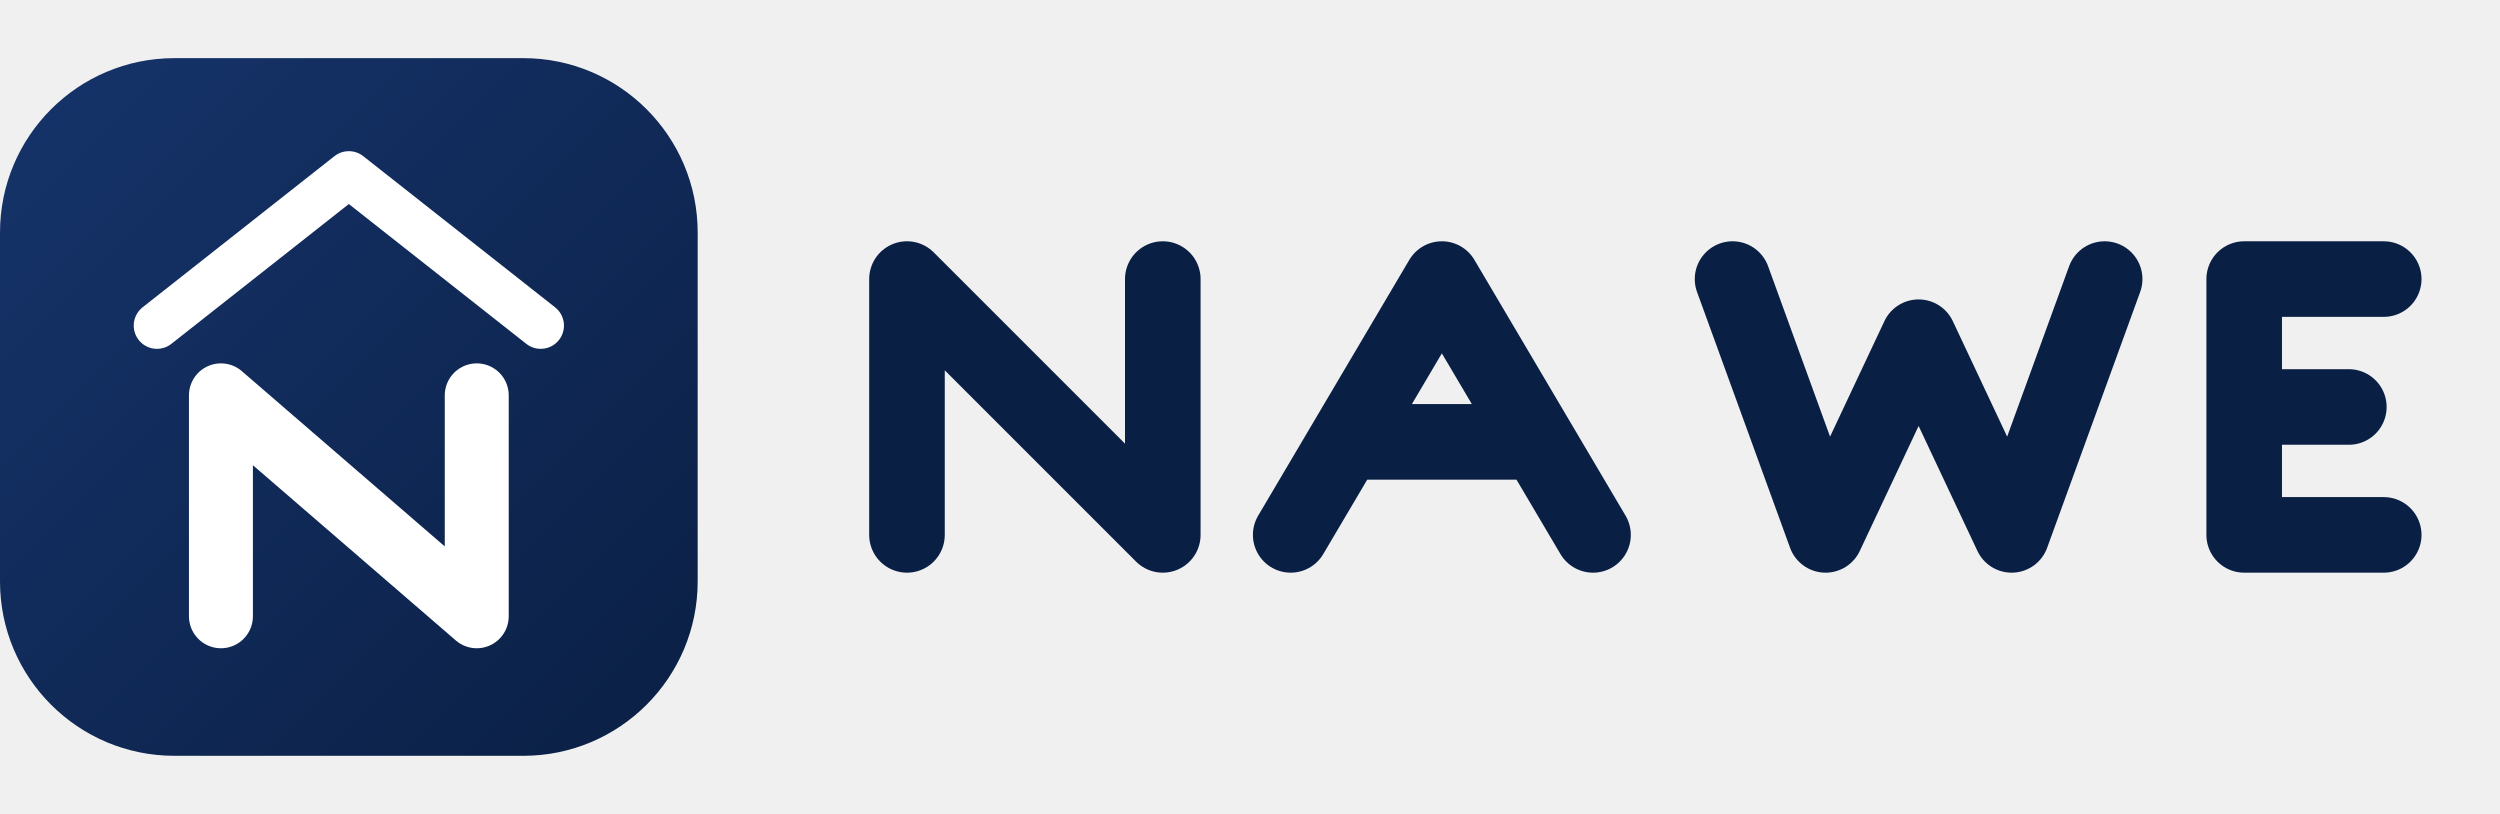
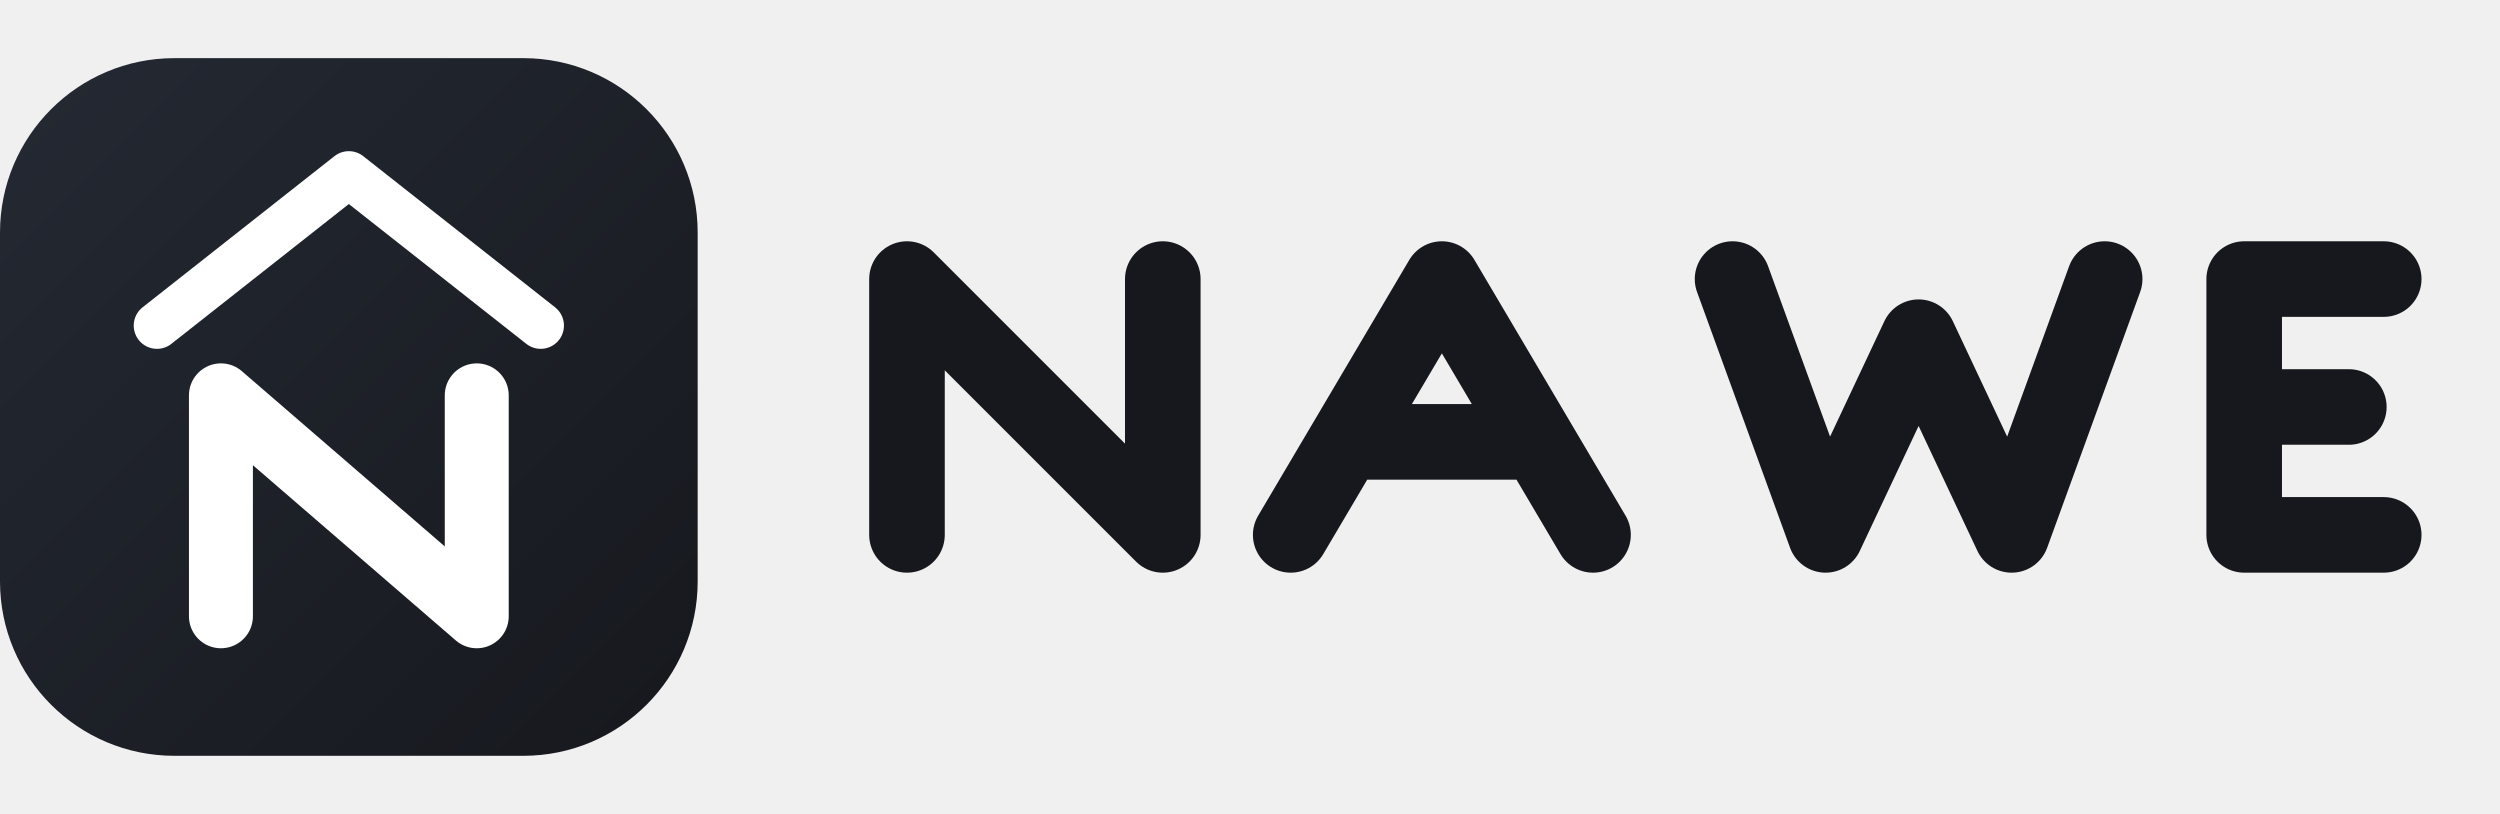
<svg xmlns="http://www.w3.org/2000/svg" viewBox="0 0 430 140" role="img" aria-label="NAWE">
  <defs>
    <linearGradient id="nawe-g" x1="0" y1="0" x2="1" y2="1">
-       <stop offset="0" stop-color="#16346B" />
-       <stop offset="1" stop-color="#0A1F44" />
+       <stop offset="0" stop-color="#242933" />
+       <stop offset="1" stop-color="#16181d" />
    </linearGradient>
  </defs>
  <rect x="0" y="10" width="120" height="120" rx="30" fill="url(#nawe-g)" />
  <path d="M27 56L60 30L93 56" fill="none" stroke="#FFFFFF" stroke-width="8" stroke-linecap="round" stroke-linejoin="round" />
  <path d="M38 106V68L82 106V68" fill="none" stroke="#FFFFFF" stroke-width="11" stroke-linecap="round" stroke-linejoin="round" />
-   <g fill="none" stroke="#0A1F44" stroke-width="13" stroke-linecap="round" stroke-linejoin="round">
+   <g fill="none" stroke="#16181d" stroke-width="13" stroke-linecap="round" stroke-linejoin="round">
    <path d="M156 92V48L200 92V48" />
    <path d="M222 92L248 48L274 92M233 76H263" />
    <path d="M298 48L314 92L330 58L346 92L362 48" />
    <path d="M410 48H386V92H410M386 70H404" />
  </g>
</svg>
